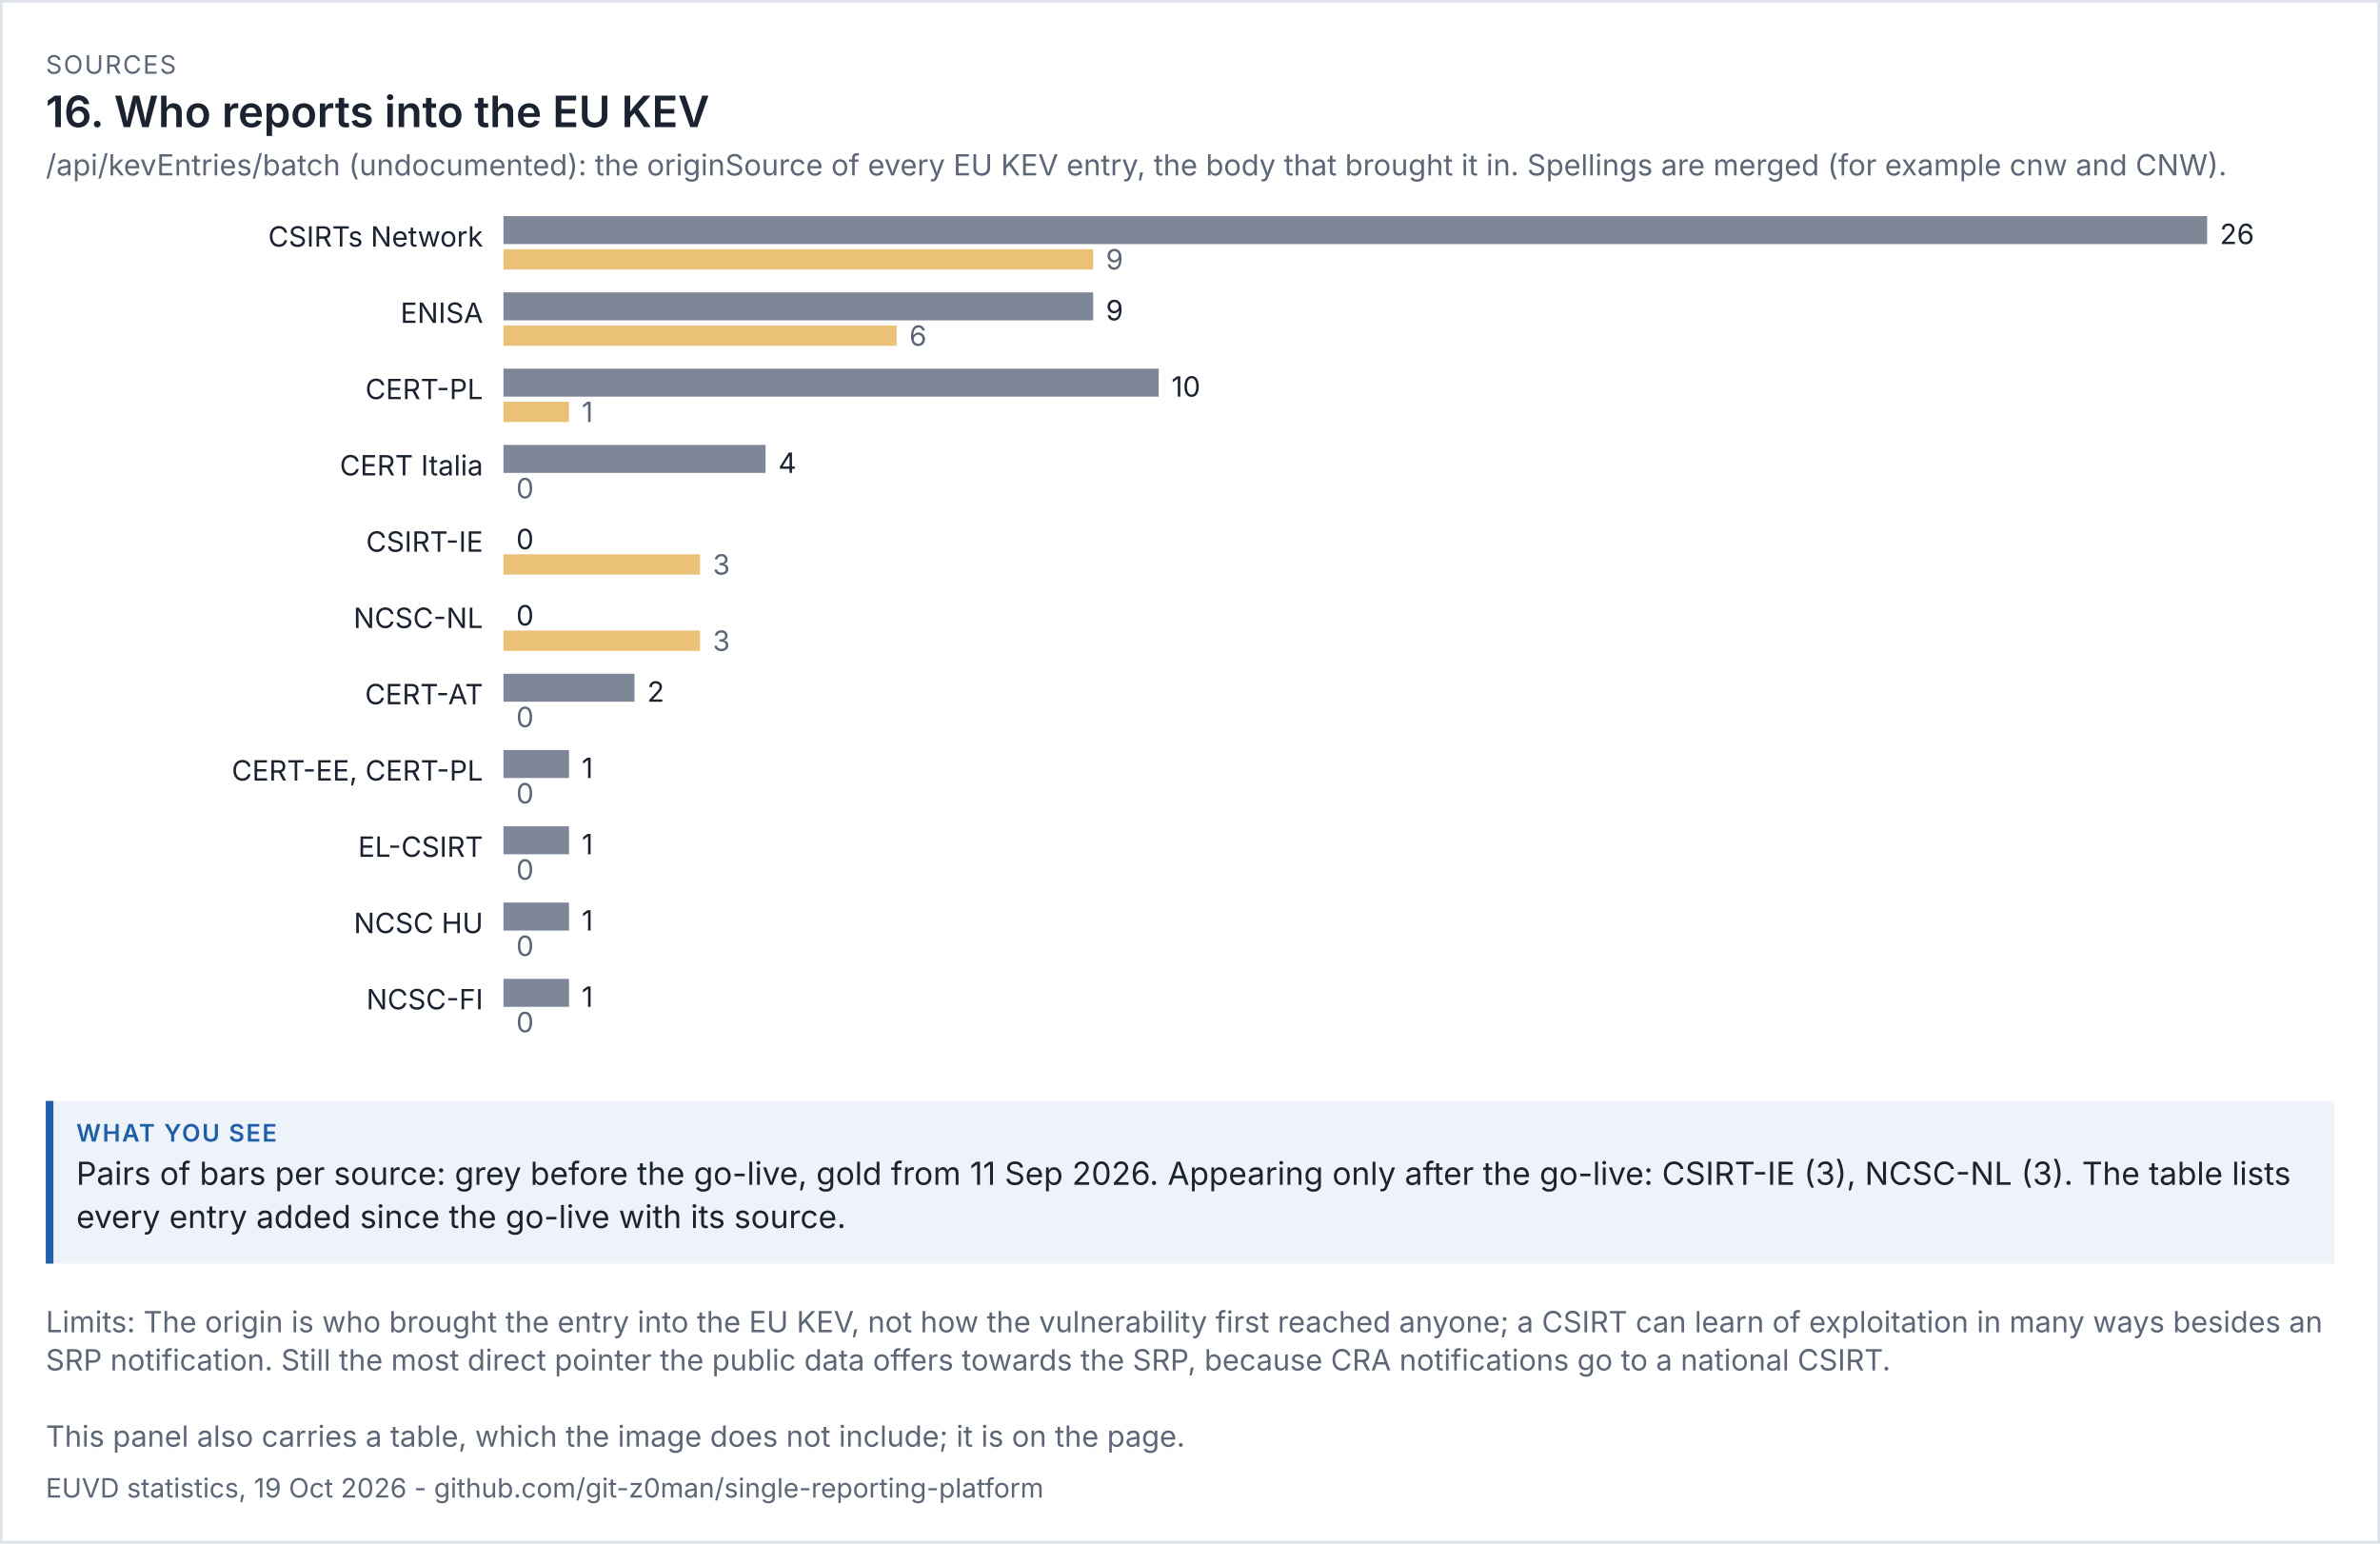
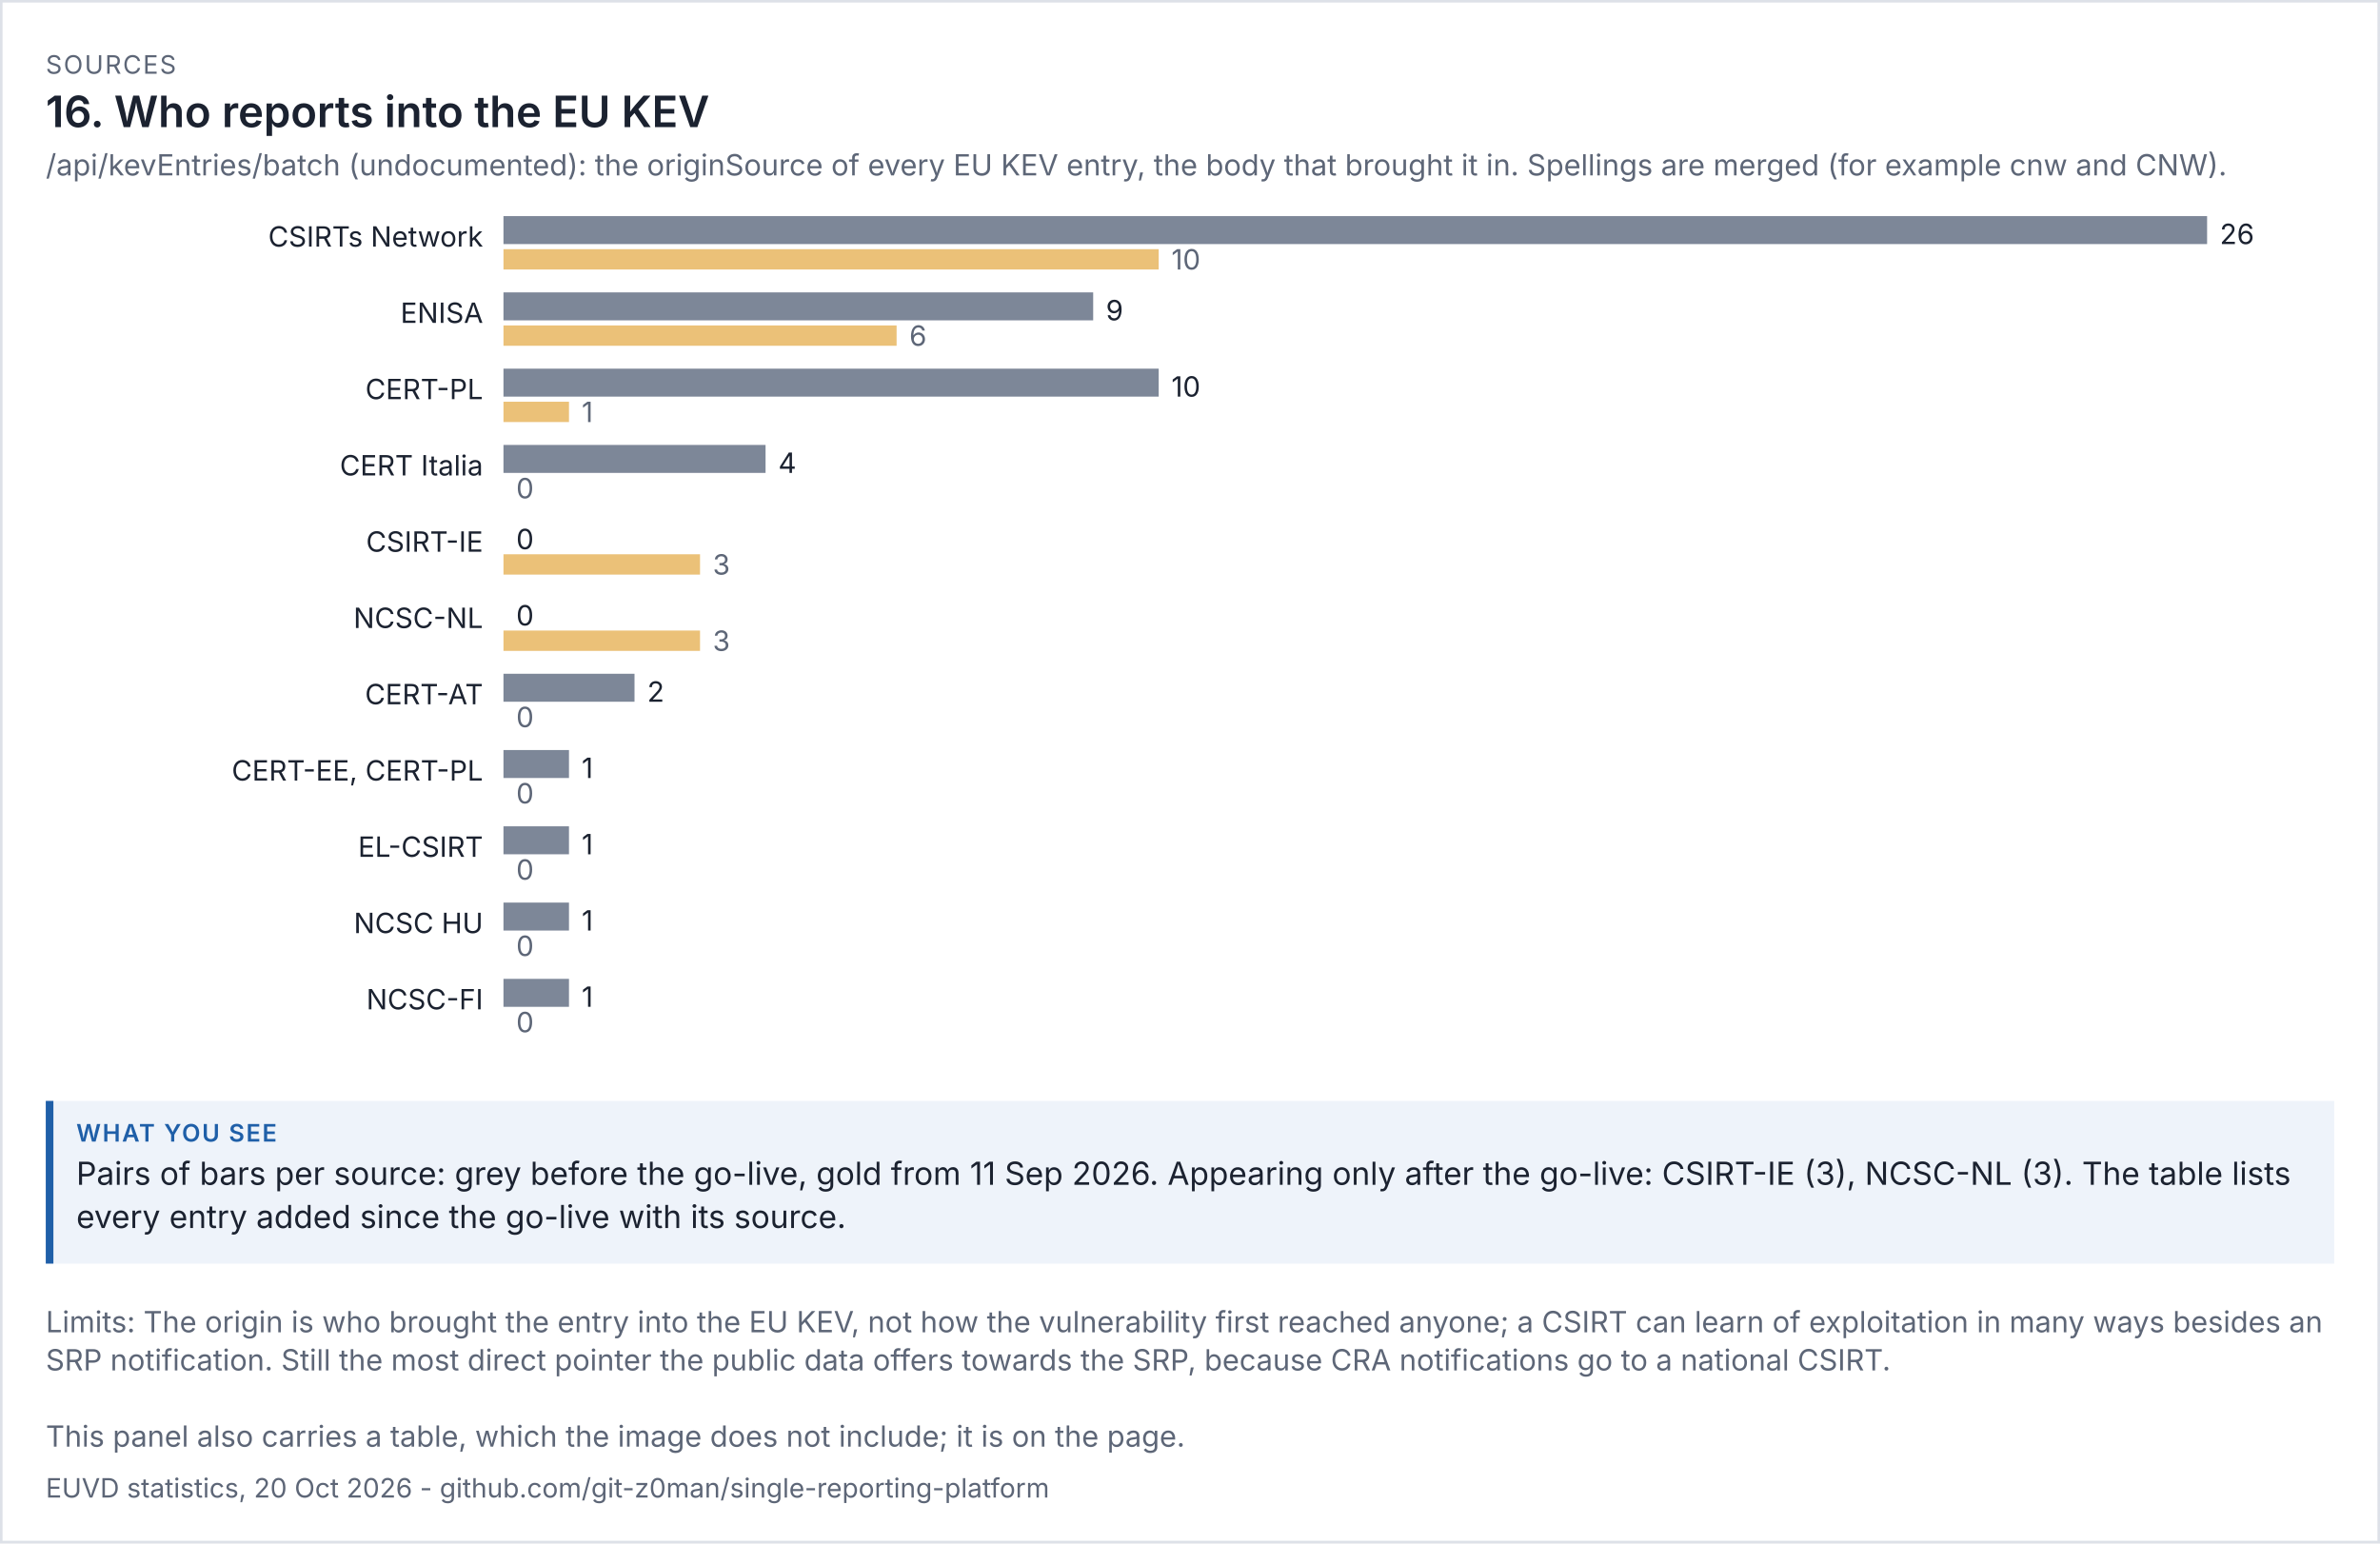
<svg xmlns="http://www.w3.org/2000/svg" viewBox="0 0 936 607" width="936" height="607" font-family="system-ui,-apple-system,'Segoe UI',sans-serif">
  <rect width="100%" height="100%" fill="#ffffff" />
  <rect x="0.5" y="0.5" width="935" height="606" fill="none" stroke="#dde1e8" />
  <text x="18" y="29" font-size="10" letter-spacing="0.6" fill="#5d6677">SOURCES</text>
  <text x="18" y="50" font-size="17" fill="#1b2230" font-weight="600">16. Who reports into the EU KEV</text>
  <text x="18" y="69" font-size="11.5" fill="#5d6677">/api/kevEntries/batch (undocumented): the originSource of every EU KEV entry, the body that brought it in. Spellings are merged (for example cnw and CNW).</text>
  <g transform="translate(18,79) scale(1)" font-size="11">
    <svg viewBox="0 0 900 342" role="img" width="900" height="342">
      <g>
        <text x="172" y="18" text-anchor="end" class="t" fill="rgb(27, 34, 48)">CSIRTs Network</text>
        <rect x="180" y="6" width="670" height="11" fill="rgb(125, 135, 152)" />
        <text x="855" y="17" class="t" fill="rgb(27, 34, 48)">26</text>
-         <rect x="180" y="19" width="231.923" height="8" fill="rgb(224, 160, 48)" opacity="0.65" />
-         <text x="416.923" y="27" fill="rgb(93, 102, 119)">9</text>
+         <rect x="180" y="19" width="257.692" height="8" fill="rgb(224, 160, 48)" opacity="0.65" />
+         <text x="442.692" y="27" fill="rgb(93, 102, 119)">10</text>
        <text x="172" y="48" text-anchor="end" class="t" fill="rgb(27, 34, 48)">ENISA</text>
        <rect x="180" y="36" width="231.923" height="11" fill="rgb(125, 135, 152)" />
        <text x="416.923" y="47" class="t" fill="rgb(27, 34, 48)">9</text>
        <rect x="180" y="49" width="154.615" height="8" fill="rgb(224, 160, 48)" opacity="0.65" />
        <text x="339.615" y="57" fill="rgb(93, 102, 119)">6</text>
        <text x="172" y="78" text-anchor="end" class="t" fill="rgb(27, 34, 48)">CERT-PL</text>
        <rect x="180" y="66" width="257.692" height="11" fill="rgb(125, 135, 152)" />
        <text x="442.692" y="77" class="t" fill="rgb(27, 34, 48)">10</text>
        <rect x="180" y="79" width="25.769" height="8" fill="rgb(224, 160, 48)" opacity="0.65" />
        <text x="210.769" y="87" fill="rgb(93, 102, 119)">1</text>
        <text x="172" y="108" text-anchor="end" class="t" fill="rgb(27, 34, 48)">CERT Italia</text>
        <rect x="180" y="96" width="103.077" height="11" fill="rgb(125, 135, 152)" />
        <text x="288.077" y="107" class="t" fill="rgb(27, 34, 48)">4</text>
        <rect x="180" y="109" width="0" height="8" fill="rgb(224, 160, 48)" opacity="0.65" />
        <text x="185" y="117" fill="rgb(93, 102, 119)">0</text>
        <text x="172" y="138" text-anchor="end" class="t" fill="rgb(27, 34, 48)">CSIRT-IE</text>
        <rect x="180" y="126" width="0" height="11" fill="rgb(125, 135, 152)" />
        <text x="185" y="137" class="t" fill="rgb(27, 34, 48)">0</text>
        <rect x="180" y="139" width="77.308" height="8" fill="rgb(224, 160, 48)" opacity="0.65" />
        <text x="262.308" y="147" fill="rgb(93, 102, 119)">3</text>
        <text x="172" y="168" text-anchor="end" class="t" fill="rgb(27, 34, 48)">NCSC-NL</text>
        <rect x="180" y="156" width="0" height="11" fill="rgb(125, 135, 152)" />
        <text x="185" y="167" class="t" fill="rgb(27, 34, 48)">0</text>
        <rect x="180" y="169" width="77.308" height="8" fill="rgb(224, 160, 48)" opacity="0.65" />
        <text x="262.308" y="177" fill="rgb(93, 102, 119)">3</text>
        <text x="172" y="198" text-anchor="end" class="t" fill="rgb(27, 34, 48)">CERT-AT</text>
        <rect x="180" y="186" width="51.538" height="11" fill="rgb(125, 135, 152)" />
        <text x="236.538" y="197" class="t" fill="rgb(27, 34, 48)">2</text>
        <rect x="180" y="199" width="0" height="8" fill="rgb(224, 160, 48)" opacity="0.65" />
        <text x="185" y="207" fill="rgb(93, 102, 119)">0</text>
        <text x="172" y="228" text-anchor="end" class="t" fill="rgb(27, 34, 48)">CERT-EE, CERT-PL</text>
        <rect x="180" y="216" width="25.769" height="11" fill="rgb(125, 135, 152)" />
        <text x="210.769" y="227" class="t" fill="rgb(27, 34, 48)">1</text>
        <rect x="180" y="229" width="0" height="8" fill="rgb(224, 160, 48)" opacity="0.65" />
        <text x="185" y="237" fill="rgb(93, 102, 119)">0</text>
        <text x="172" y="258" text-anchor="end" class="t" fill="rgb(27, 34, 48)">EL-CSIRT</text>
        <rect x="180" y="246" width="25.769" height="11" fill="rgb(125, 135, 152)" />
        <text x="210.769" y="257" class="t" fill="rgb(27, 34, 48)">1</text>
        <rect x="180" y="259" width="0" height="8" fill="rgb(224, 160, 48)" opacity="0.65" />
        <text x="185" y="267" fill="rgb(93, 102, 119)">0</text>
        <text x="172" y="288" text-anchor="end" class="t" fill="rgb(27, 34, 48)">NCSC HU</text>
        <rect x="180" y="276" width="25.769" height="11" fill="rgb(125, 135, 152)" />
        <text x="210.769" y="287" class="t" fill="rgb(27, 34, 48)">1</text>
        <rect x="180" y="289" width="0" height="8" fill="rgb(224, 160, 48)" opacity="0.65" />
        <text x="185" y="297" fill="rgb(93, 102, 119)">0</text>
        <text x="172" y="318" text-anchor="end" class="t" fill="rgb(27, 34, 48)">NCSC-FI</text>
        <rect x="180" y="306" width="25.769" height="11" fill="rgb(125, 135, 152)" />
        <text x="210.769" y="317" class="t" fill="rgb(27, 34, 48)">1</text>
        <rect x="180" y="319" width="0" height="8" fill="rgb(224, 160, 48)" opacity="0.65" />
        <text x="185" y="327" fill="rgb(93, 102, 119)">0</text>
      </g>
    </svg>
  </g>
  <rect x="18" y="433" width="900" height="64" fill="#eef3fa" />
  <rect x="18" y="433" width="3" height="64" fill="#1f5fa8" />
  <text x="30" y="449" font-size="9.5" letter-spacing="0.6" font-weight="600" fill="#1f5fa8">WHAT YOU SEE</text>
  <text x="30" y="466" font-size="12.5" fill="#1b2230">Pairs of bars per source: grey before the go-live, gold from 11 Sep 2026. Appearing only after the go-live: CSIRT-IE (3), NCSC-NL (3). The table lists</text>
  <text x="30" y="483" font-size="12.5" fill="#1b2230">every entry added since the go-live with its source.</text>
  <text x="18" y="524" font-size="11.5" fill="#5d6677">Limits: The origin is who brought the entry into the EU KEV, not how the vulnerability first reached anyone; a CSIRT can learn of exploitation in many ways besides an</text>
  <text x="18" y="539" font-size="11.5" fill="#5d6677">SRP notification. Still the most direct pointer the public data offers towards the SRP, because CRA notifications go to a national CSIRT.</text>
  <text x="18" y="569" font-size="11.5" fill="#5d6677">This panel also carries a table, which the image does not include; it is on the page.</text>
-   <text x="18" y="589" font-size="10.5" fill="#5d6677">EUVD statistics, 19 Oct 2026 - github.com/git-z0man/single-reporting-platform</text>
+   <text x="18" y="589" font-size="10.5" fill="#5d6677">EUVD statistics, 20 Oct 2026 - github.com/git-z0man/single-reporting-platform</text>
</svg>
